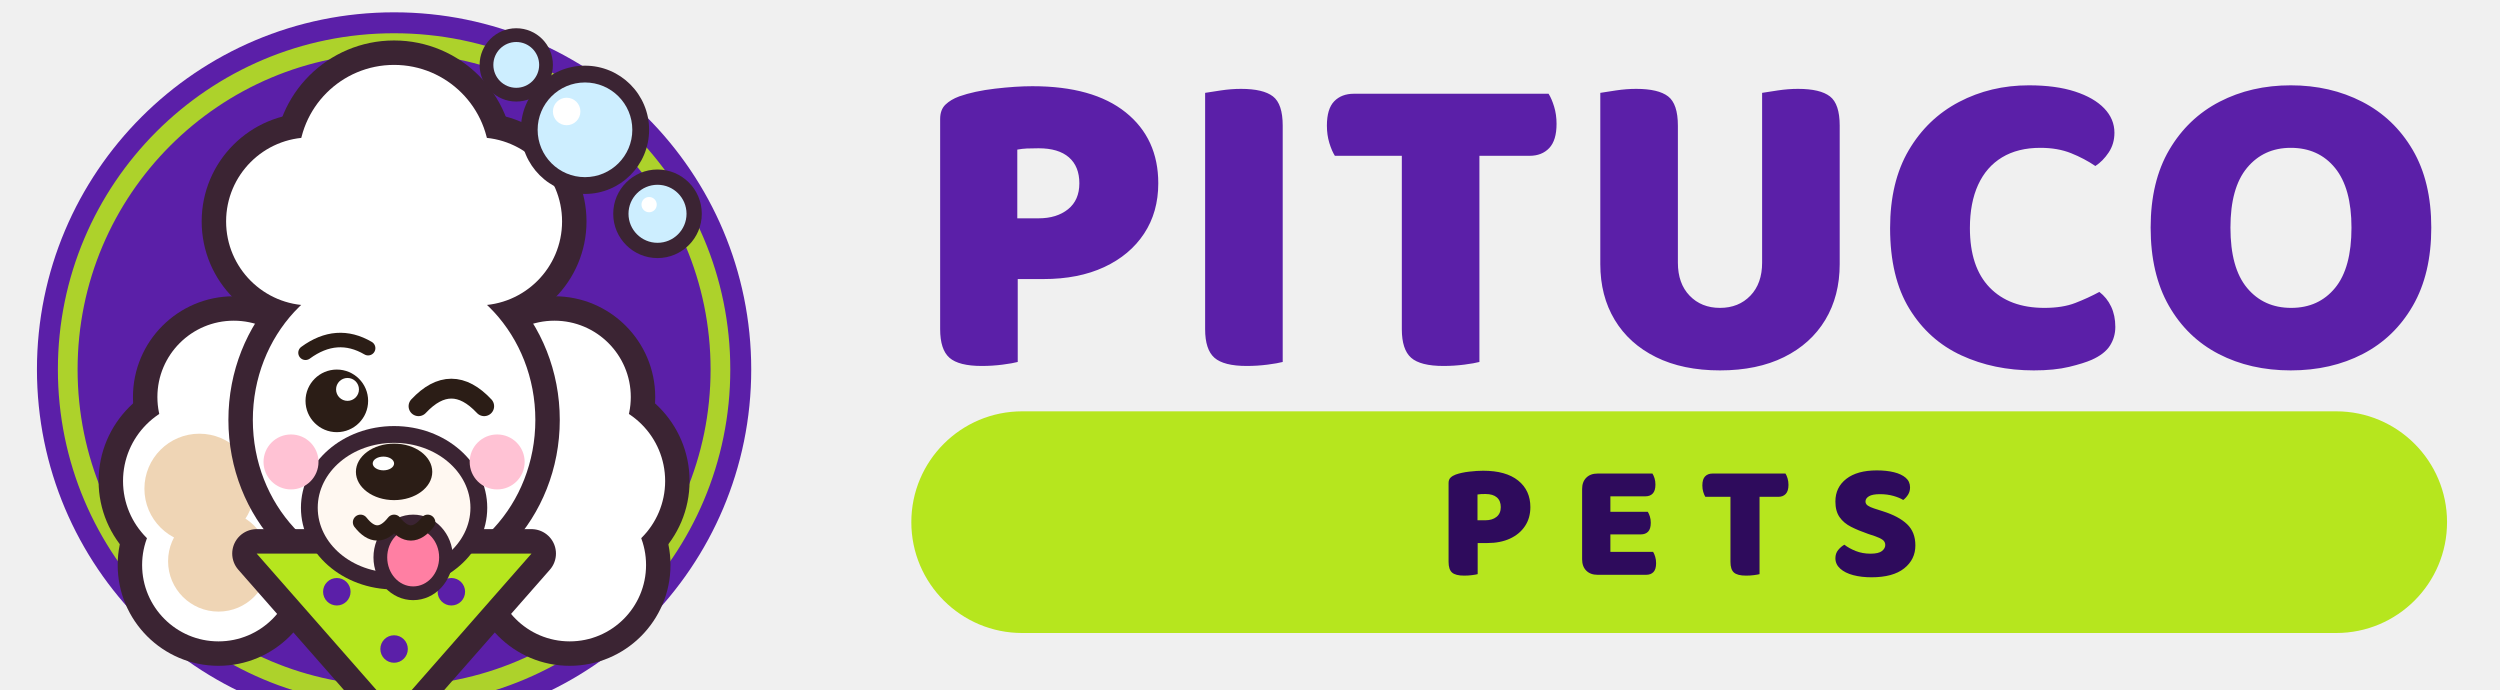
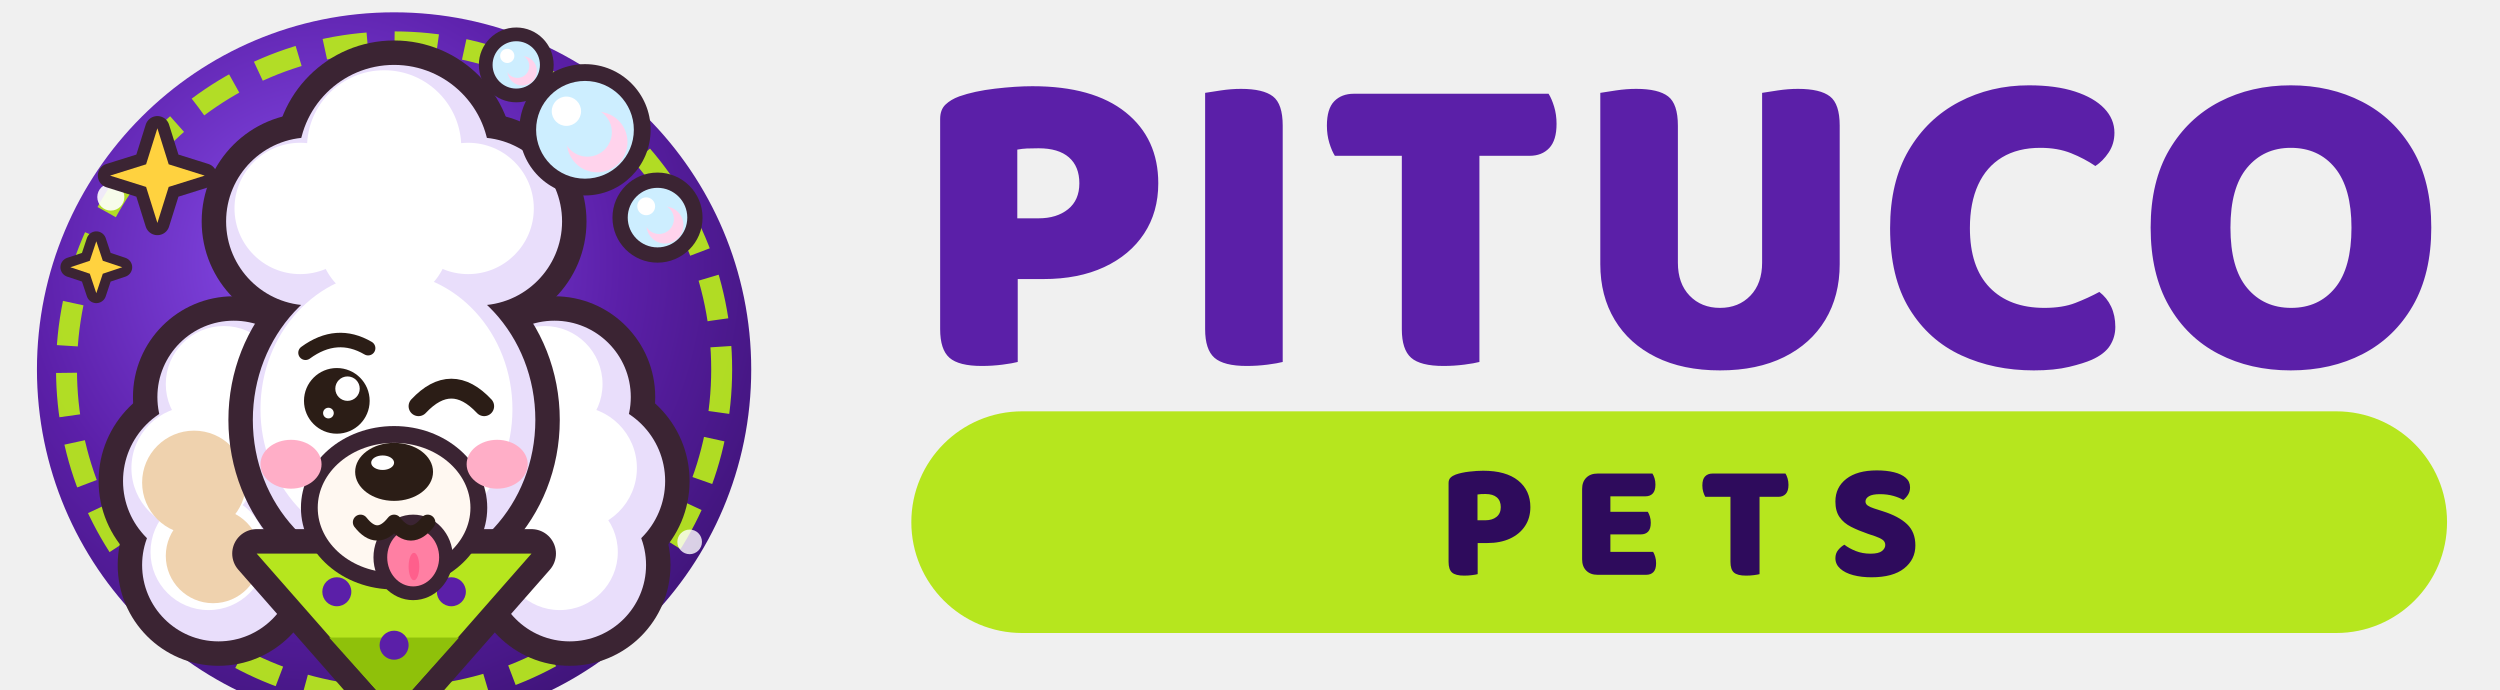
<svg xmlns="http://www.w3.org/2000/svg" viewBox="0 0 203 56" width="203" height="56" role="img" aria-label="Pituco Pets">
  <g transform="translate(0 -4.0)">
-     <circle cx="32" cy="34" r="29" fill="#5b1fa8" />
-     <circle cx="32" cy="34" r="26.5" fill="none" stroke="#b6e61e" stroke-width="1.6" opacity=".9" />
+     <defs>
+       <radialGradient id="selo-logo" cx="40%" cy="35%" r="70%">
+         <stop offset="0" stop-color="#8a4ff0" />
+         <stop offset=".6" stop-color="#5b1fa8" />
+         <stop offset="1" stop-color="#3f1478" />
+       </radialGradient>
+     </defs>
+     <circle cx="32" cy="34" r="29" fill="url(#selo-logo)" />
+     <circle cx="32" cy="34" r="26.6" fill="none" stroke="#b6e61e" stroke-width="1.7" stroke-dasharray="3.5 2.2" opacity=".95" />
+     <circle cx="9" cy="20" r="1.1" fill="#ffffff" opacity="0.9" />
+     <circle cx="56" cy="48" r="1" fill="#ffffff" opacity="0.8" />
+     <circle cx="12" cy="50" r="0.8" fill="#ffffff" opacity="0.7" />
    <g transform="translate(1.00 5.24) scale(0.62)">
      <circle cx="29" cy="50" r="13.2" fill="#3b2433" />
      <circle cx="25" cy="61" r="13.7" fill="#3b2433" />
      <circle cx="27" cy="72" r="13.2" fill="#3b2433" />
      <circle cx="71" cy="50" r="13.2" fill="#3b2433" />
      <circle cx="75" cy="61" r="13.7" fill="#3b2433" />
      <circle cx="73" cy="72" r="13.2" fill="#3b2433" />
-       <circle cx="29" cy="50" r="10" fill="#ffffff" />
-       <circle cx="25" cy="61" r="10.5" fill="#ffffff" />
-       <circle cx="27" cy="72" r="10" fill="#ffffff" />
-       <circle cx="71" cy="50" r="10" fill="#ffffff" />
-       <circle cx="75" cy="61" r="10.5" fill="#ffffff" />
-       <circle cx="73" cy="72" r="10" fill="#ffffff" />
-       <circle cx="24.5" cy="62" r="7.2" fill="#efd5b5" />
-       <circle cx="27" cy="71.5" r="6.6" fill="#efd5b5" />
+       <circle cx="29" cy="50" r="10" fill="#e9defb" />
+       <circle cx="25" cy="61" r="10.5" fill="#e9defb" />
+       <circle cx="27" cy="72" r="10" fill="#e9defb" />
+       <circle cx="71" cy="50" r="10" fill="#e9defb" />
+       <circle cx="75" cy="61" r="10.5" fill="#e9defb" />
+       <circle cx="73" cy="72" r="10" fill="#e9defb" />
+       <circle cx="27.7" cy="48.3" r="7.6" fill="#ffffff" />
+       <circle cx="23.7" cy="59.3" r="8.1" fill="#ffffff" />
+       <circle cx="25.7" cy="70.3" r="7.6" fill="#ffffff" />
+       <circle cx="69.7" cy="48.3" r="7.6" fill="#ffffff" />
+       <circle cx="73.7" cy="59.3" r="8.1" fill="#ffffff" />
+       <circle cx="71.7" cy="70.3" r="7.6" fill="#ffffff" />
+       <circle cx="23.8" cy="61.2" r="6.8" fill="#efd2ae" />
+       <circle cx="26.3" cy="70.8" r="6.2" fill="#efd2ae" />
      <ellipse cx="50" cy="53" rx="21.7" ry="23.2" fill="#3b2433" />
      <circle cx="39" cy="27" r="14.2" fill="#3b2433" />
      <circle cx="61" cy="27" r="14.2" fill="#3b2433" />
      <circle cx="50" cy="19" r="15.7" fill="#3b2433" />
      <circle cx="50" cy="31" r="14.2" fill="#3b2433" />
-       <ellipse cx="50" cy="53" rx="18.5" ry="20" fill="#ffffff" />
-       <circle cx="39" cy="27" r="11" fill="#ffffff" />
-       <circle cx="61" cy="27" r="11" fill="#ffffff" />
-       <circle cx="50" cy="19" r="12.5" fill="#ffffff" />
-       <circle cx="50" cy="31" r="11" fill="#ffffff" />
+       <ellipse cx="50" cy="53" rx="18.5" ry="20" fill="#e9defb" />
+       <circle cx="39" cy="27" r="11" fill="#e9defb" />
+       <circle cx="61" cy="27" r="11" fill="#e9defb" />
+       <circle cx="50" cy="19" r="12.5" fill="#e9defb" />
+       <circle cx="50" cy="31" r="11" fill="#e9defb" />
+       <circle cx="37.7" cy="25.3" r="8.6" fill="#ffffff" />
+       <circle cx="59.7" cy="25.3" r="8.6" fill="#ffffff" />
+       <circle cx="48.7" cy="17.3" r="10.1" fill="#ffffff" />
+       <circle cx="48.7" cy="29.3" r="8.6" fill="#ffffff" />
+       <ellipse cx="49" cy="51.6" rx="16.5" ry="18" fill="#ffffff" />
      <polygon points="32,70.5 68,70.5 50,91" fill="#3b2433" stroke="#3b2433" stroke-width="6.4" stroke-linejoin="round" />
      <polygon points="32,70.5 68,70.5 50,91" fill="#b6e61e" />
-       <circle cx="42.5" cy="75.5" r="1.8" fill="#5b1fa8" />
-       <circle cx="57.5" cy="75.5" r="1.8" fill="#5b1fa8" />
-       <circle cx="50" cy="83" r="1.8" fill="#5b1fa8" />
-       <circle cx="75" cy="15" r="8.4" fill="#3b2433" />
-       <circle cx="75" cy="15" r="6.2" fill="#cdeeff" />
-       <circle cx="84.5" cy="26" r="5.8" fill="#3b2433" />
-       <circle cx="84.5" cy="26" r="3.8" fill="#cdeeff" />
-       <circle cx="66" cy="6.5" r="4.8" fill="#3b2433" />
-       <circle cx="66" cy="6.5" r="3" fill="#cdeeff" />
-       <circle cx="72.6" cy="12.6" r="1.8" fill="#ffffff" />
-       <circle cx="83.4" cy="24.8" r="1" fill="#ffffff" />
+       <polygon points="41.5,81.5 58.5,81.5 50,91" fill="#8fc10a" />
+       <circle cx="42.5" cy="75.5" r="1.9" fill="#5b1fa8" />
+       <circle cx="57.5" cy="75.5" r="1.9" fill="#5b1fa8" />
+       <circle cx="50" cy="82.5" r="1.9" fill="#5b1fa8" />
+       <circle cx="75" cy="15" r="8.6" fill="#3b2433" />
+       <circle cx="75" cy="15" r="6.4" fill="#cdeeff" />
+       <circle cx="76.6" cy="16.6" r="3.968" fill="#ffd3ec" />
+       <circle cx="75.32" cy="15.32" r="3.2" fill="#cdeeff" />
+       <circle cx="72.568" cy="12.568" r="1.92" fill="#ffffff" />
+       <circle cx="84.5" cy="26.5" r="5.9" fill="#3b2433" />
+       <circle cx="84.5" cy="26.5" r="3.9" fill="#cdeeff" />
+       <circle cx="85.475" cy="27.475" r="2.418" fill="#ffd3ec" />
+       <circle cx="84.695" cy="26.695" r="1.95" fill="#cdeeff" />
+       <circle cx="83.018" cy="25.018" r="1.17" fill="#ffffff" />
+       <circle cx="66" cy="6.5" r="4.9" fill="#3b2433" />
+       <circle cx="66" cy="6.5" r="3.1" fill="#cdeeff" />
+       <circle cx="66.775" cy="7.275" r="1.922" fill="#ffd3ec" />
+       <circle cx="66.155" cy="6.655" r="1.55" fill="#cdeeff" />
+       <circle cx="64.822" cy="5.322" r="0.93" fill="#ffffff" />
+       <polygon points="19.0,14.8 20.48,19.52 25.2,21.0 20.48,22.48 19.0,27.2 17.52,22.48 12.8,21.0 17.52,19.52" fill="#3b2433" stroke="#3b2433" stroke-width="3.2" stroke-linejoin="round" />
+       <polygon points="19.0,14.8 20.48,19.52 25.2,21.0 20.48,22.48 19.0,27.2 17.52,22.48 12.8,21.0 17.52,19.52" fill="#ffd23f" />
+       <polygon points="11.0,29.6 11.85,32.15 14.4,33.0 11.85,33.85 11.0,36.4 10.15,33.85 7.6,33.0 10.15,32.15" fill="#3b2433" stroke="#3b2433" stroke-width="2.6" stroke-linejoin="round" />
+       <polygon points="11.0,29.6 11.85,32.15 14.4,33.0 11.85,33.85 11.0,36.4 10.15,33.85 7.6,33.0 10.15,32.15" fill="#ffd23f" />
      <ellipse cx="50" cy="64.5" rx="12.2" ry="10.7" fill="#3b2433" />
      <ellipse cx="50" cy="64.5" rx="10" ry="8.5" fill="#fff8f1" />
      <ellipse cx="52.5" cy="71" rx="5.2" ry="5.6" fill="#3b2433" />
      <ellipse cx="52.5" cy="71" rx="3.4" ry="3.8" fill="#ff7fa3" />
-       <circle cx="36.5" cy="58.5" r="3.6" fill="#ffc2d4" />
-       <circle cx="63.5" cy="58.5" r="3.6" fill="#ffc2d4" />
-       <circle cx="42.5" cy="50.5" r="4.1" fill="#2b1d16" />
-       <ellipse cx="50" cy="59.8" rx="5" ry="3.7" fill="#2b1d16" />
-       <circle cx="43.9" cy="49" r="1.5" fill="#ffffff" />
-       <ellipse cx="48.6" cy="58.7" rx="1.4" ry="0.9" fill="#ffffff" />
+       <ellipse cx="52.6" cy="72.2" rx="0.7" ry="1.8" fill="#ff5f8c" />
+       <ellipse cx="36.5" cy="58.8" rx="4" ry="3.2" fill="#ffaec7" />
+       <ellipse cx="63.5" cy="58.8" rx="4" ry="3.2" fill="#ffaec7" />
+       <circle cx="42.5" cy="50.5" r="4.3" fill="#2b1d16" />
+       <ellipse cx="50" cy="59.8" rx="5.1" ry="3.8" fill="#2b1d16" />
+       <circle cx="43.9" cy="48.9" r="1.6" fill="#ffffff" />
+       <circle cx="41.4" cy="52.1" r="0.7" fill="#ffffff" />
+       <ellipse cx="48.5" cy="58.6" rx="1.5" ry="0.95" fill="#ffffff" />
      <path d="M53.2 51.2Q57.5 46.6 61.8 51.2" fill="none" stroke="#2b1d16" stroke-width="2.6" stroke-linecap="round" />
      <path d="M38.4 44.2Q42.5 41.2 46.6 43.6" fill="none" stroke="#2b1d16" stroke-width="1.9" stroke-linecap="round" />
      <path d="M45.6 66.4Q47.8 69.2 50 66.4M50 66.4Q52.2 69.2 54.4 66.4" fill="none" stroke="#2b1d16" stroke-width="2.0" stroke-linecap="round" />
    </g>
  </g>
  <path fill="#5b1fa8" d="M82.604 17.728H84.332Q85.808 17.728 86.726 16.99Q87.644 16.252 87.644 14.884Q87.644 13.516 86.798 12.778Q85.952 12.04 84.332 12.04Q83.756 12.04 83.378 12.058Q83.0 12.076 82.604 12.148ZM84.728 22.66H76.34V9.664Q76.34 8.908 76.772 8.494Q77.204 8.08 77.888 7.828Q79.112 7.396 80.804 7.198Q82.496 7 83.828 7Q88.76 7 91.406 9.124Q94.052 11.248 94.052 14.884Q94.052 17.224 92.9 18.97Q91.748 20.716 89.66 21.688Q87.572 22.66 84.728 22.66ZM76.34 19.924H82.64V29.392Q82.244 29.5 81.416 29.608Q80.588 29.716 79.724 29.716Q77.852 29.716 77.096 29.05Q76.34 28.384 76.34 26.728ZM97.856 13.516H104.156V29.392Q103.76 29.5 102.932 29.608Q102.104 29.716 101.24 29.716Q99.368 29.716 98.612 29.05Q97.856 28.384 97.856 26.728ZM104.156 21.832H97.856V7.54Q98.288 7.468 99.134 7.342Q99.98 7.216 100.772 7.216Q102.572 7.216 103.364 7.828Q104.156 8.44 104.156 10.204ZM113.756 12.652V7.612H125.744Q125.996 8.008 126.194 8.656Q126.392 9.304 126.392 10.06Q126.392 11.392 125.798 12.022Q125.204 12.652 124.196 12.652ZM120.38 7.612V12.652H108.392Q108.14 12.256 107.942 11.608Q107.744 10.96 107.744 10.204Q107.744 8.836 108.338 8.224Q108.932 7.612 109.94 7.612ZM113.828 11.68H120.128V29.392Q119.732 29.5 118.904 29.608Q118.076 29.716 117.212 29.716Q115.34 29.716 114.584 29.05Q113.828 28.384 113.828 26.728ZM139.664 30.076Q136.64 30.076 134.462 28.996Q132.284 27.916 131.114 25.972Q129.944 24.028 129.944 21.436V19.24H136.244V21.328Q136.244 23.02 137.198 24.01Q138.152 25.0 139.664 25.0Q141.176 25.0 142.13 24.01Q143.084 23.02 143.084 21.328V19.24H149.384V21.436Q149.384 24.028 148.214 25.972Q147.044 27.916 144.866 28.996Q142.688 30.076 139.664 30.076ZM136.244 20.212H129.944V7.54Q130.376 7.468 131.222 7.342Q132.068 7.216 132.86 7.216Q134.66 7.216 135.452 7.828Q136.244 8.44 136.244 10.204ZM149.384 20.284H143.084V7.54Q143.516 7.468 144.362 7.342Q145.208 7.216 146.0 7.216Q147.8 7.216 148.592 7.828Q149.384 8.44 149.384 10.204ZM171.692 10.78Q171.692 11.68 171.224 12.382Q170.756 13.084 170.144 13.48Q169.244 12.868 168.164 12.436Q167.084 12.004 165.68 12.004Q163.844 12.004 162.566 12.778Q161.288 13.552 160.622 15.01Q159.956 16.468 159.956 18.52Q159.956 21.688 161.558 23.344Q163.16 25.0 166.004 25.0Q167.48 25.0 168.506 24.604Q169.532 24.208 170.468 23.704Q171.08 24.172 171.422 24.892Q171.764 25.612 171.764 26.548Q171.764 27.376 171.332 28.06Q170.9 28.744 169.856 29.212Q169.208 29.5 168.02 29.788Q166.832 30.076 165.14 30.076Q161.9 30.076 159.254 28.852Q156.608 27.628 155.042 25.072Q153.476 22.516 153.476 18.52Q153.476 14.776 154.988 12.202Q156.5 9.628 159.074 8.278Q161.648 6.928 164.744 6.928Q166.94 6.928 168.488 7.432Q170.036 7.936 170.864 8.8Q171.692 9.664 171.692 10.78ZM197.42 18.484Q197.42 22.228 195.926 24.82Q194.432 27.412 191.858 28.744Q189.284 30.076 186.008 30.076Q182.732 30.076 180.158 28.744Q177.584 27.412 176.108 24.82Q174.632 22.228 174.632 18.484Q174.632 14.74 176.144 12.166Q177.656 9.592 180.23 8.26Q182.804 6.928 186.008 6.928Q189.212 6.928 191.804 8.26Q194.396 9.592 195.908 12.166Q197.42 14.74 197.42 18.484ZM190.94 18.484Q190.94 15.28 189.608 13.642Q188.276 12.004 186.008 12.004Q183.812 12.004 182.462 13.624Q181.112 15.244 181.112 18.484Q181.112 21.76 182.462 23.38Q183.812 25.0 186.044 25.0Q188.276 25.0 189.608 23.38Q190.94 21.76 190.94 18.484Z" />
  <rect x="74" y="33.4" width="124.7" height="18" rx="9.0" fill="#b6e61e" />
  <path fill="#2e0b5c" d="M119.973 42.246H120.621Q121.175 42.246 121.519 41.969Q121.863 41.692 121.863 41.179Q121.863 40.666 121.546 40.389Q121.229 40.113 120.621 40.113Q120.405 40.113 120.264 40.12Q120.122 40.126 119.973 40.153ZM120.77 44.095H117.624V39.222Q117.624 38.938 117.786 38.783Q117.948 38.628 118.205 38.533Q118.664 38.371 119.298 38.297Q119.933 38.223 120.432 38.223Q122.282 38.223 123.274 39.019Q124.266 39.816 124.266 41.179Q124.266 42.057 123.834 42.711Q123.402 43.366 122.619 43.731Q121.836 44.095 120.77 44.095ZM117.624 43.069H119.987V46.62Q119.838 46.66 119.528 46.701Q119.217 46.741 118.893 46.741Q118.191 46.741 117.908 46.491Q117.624 46.242 117.624 45.621ZM128.468 40.666H130.763V46.552Q130.614 46.593 130.331 46.633Q130.047 46.674 129.724 46.674Q129.143 46.674 128.805 46.336Q128.468 45.999 128.468 45.418ZM130.763 44.46H128.468V39.708Q128.468 39.127 128.805 38.79Q129.143 38.452 129.724 38.452Q130.047 38.452 130.331 38.493Q130.614 38.533 130.763 38.574ZM129.724 43.393V41.557H133.8Q133.895 41.706 133.969 41.935Q134.043 42.165 134.043 42.448Q134.043 42.948 133.827 43.17Q133.611 43.393 133.233 43.393ZM129.724 46.674V44.811H134.232Q134.327 44.959 134.401 45.202Q134.475 45.445 134.475 45.729Q134.475 46.228 134.26 46.451Q134.043 46.674 133.665 46.674ZM129.724 40.302V38.452H134.178Q134.273 38.601 134.347 38.83Q134.421 39.06 134.421 39.343Q134.421 39.843 134.205 40.072Q133.989 40.302 133.611 40.302ZM140.486 40.342V38.452H144.981Q145.076 38.601 145.15 38.844Q145.224 39.087 145.224 39.37Q145.224 39.87 145.002 40.106Q144.779 40.342 144.401 40.342ZM142.97 38.452V40.342H138.474Q138.38 40.194 138.306 39.951Q138.231 39.708 138.231 39.424Q138.231 38.911 138.454 38.682Q138.677 38.452 139.055 38.452ZM140.513 39.978H142.875V46.62Q142.727 46.66 142.416 46.701Q142.106 46.741 141.782 46.741Q141.08 46.741 140.796 46.491Q140.513 46.242 140.513 45.621ZM151.883 44.959Q152.544 44.959 152.815 44.743Q153.084 44.527 153.084 44.257Q153.084 43.987 152.868 43.832Q152.652 43.677 152.261 43.542L151.694 43.353Q150.911 43.083 150.31 42.779Q149.709 42.475 149.372 41.989Q149.034 41.503 149.034 40.72Q149.034 39.573 149.919 38.884Q150.803 38.196 152.396 38.196Q153.179 38.196 153.786 38.344Q154.394 38.493 154.745 38.796Q155.096 39.1 155.096 39.573Q155.096 39.91 154.934 40.167Q154.772 40.423 154.542 40.599Q154.245 40.41 153.746 40.268Q153.246 40.126 152.652 40.126Q152.045 40.126 151.761 40.295Q151.478 40.464 151.478 40.72Q151.478 40.923 151.66 41.051Q151.843 41.179 152.18 41.287L152.895 41.517Q154.178 41.922 154.853 42.563Q155.528 43.204 155.528 44.284Q155.528 45.432 154.617 46.154Q153.706 46.876 151.964 46.876Q151.14 46.876 150.479 46.701Q149.817 46.525 149.426 46.174Q149.034 45.823 149.034 45.324Q149.034 44.932 149.264 44.655Q149.493 44.379 149.763 44.23Q150.141 44.527 150.688 44.743Q151.235 44.959 151.883 44.959Z" />
</svg>
